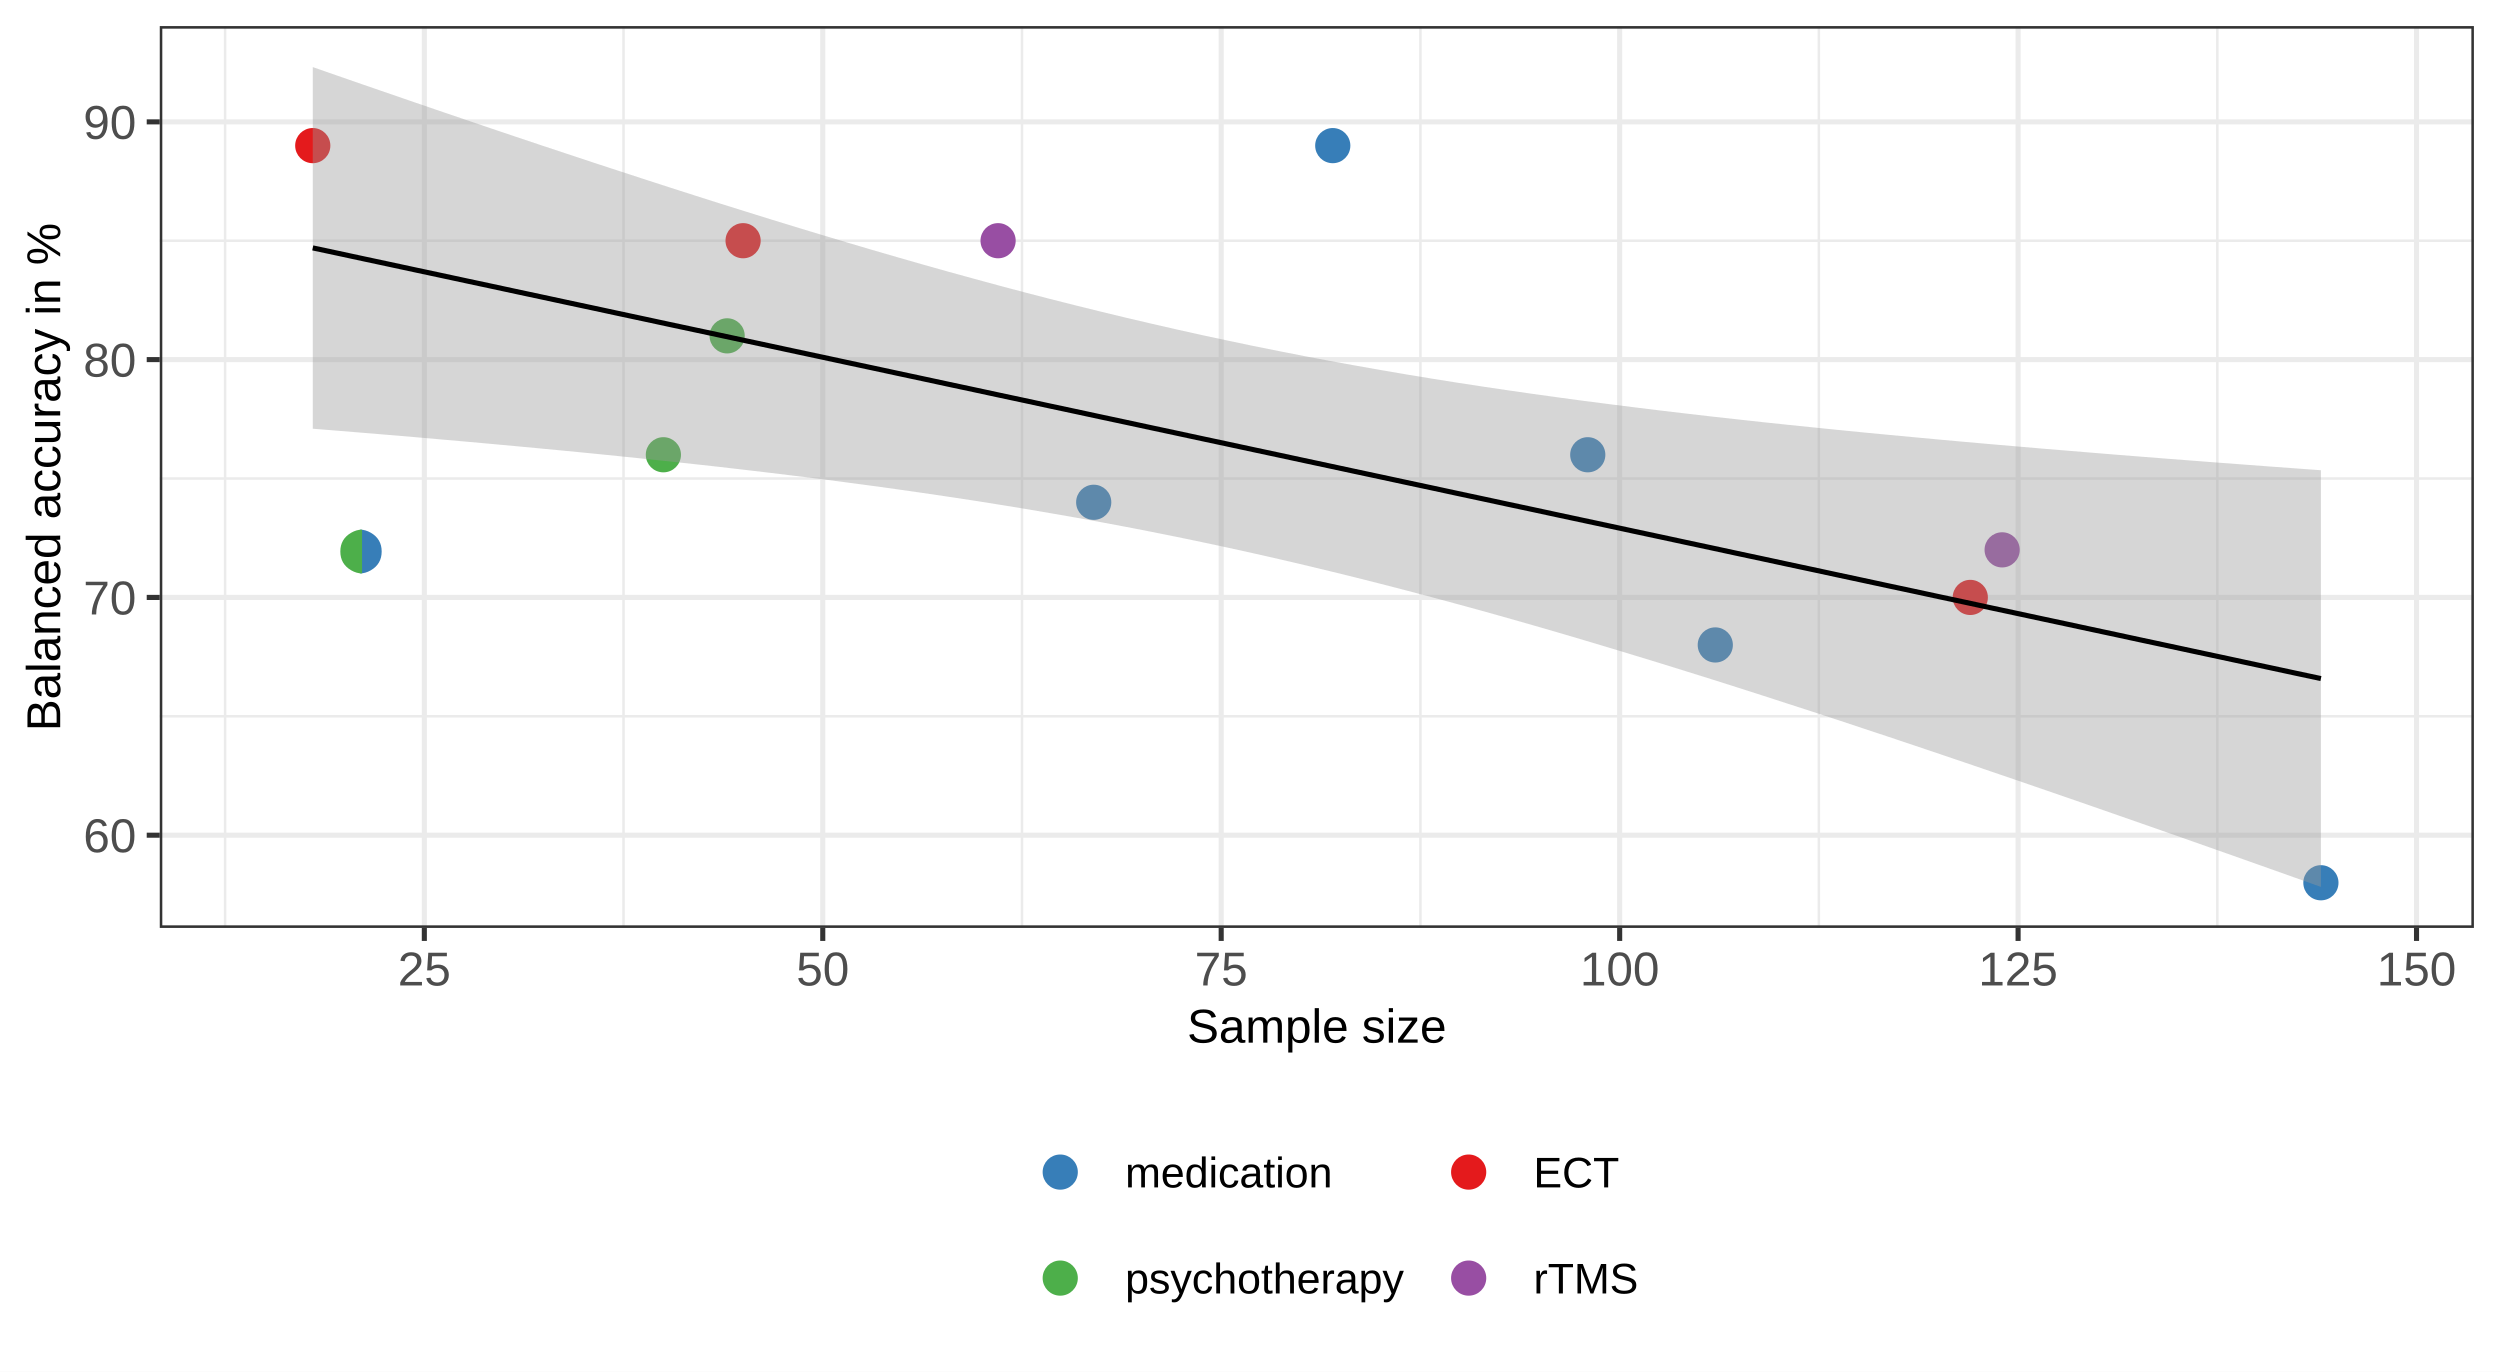
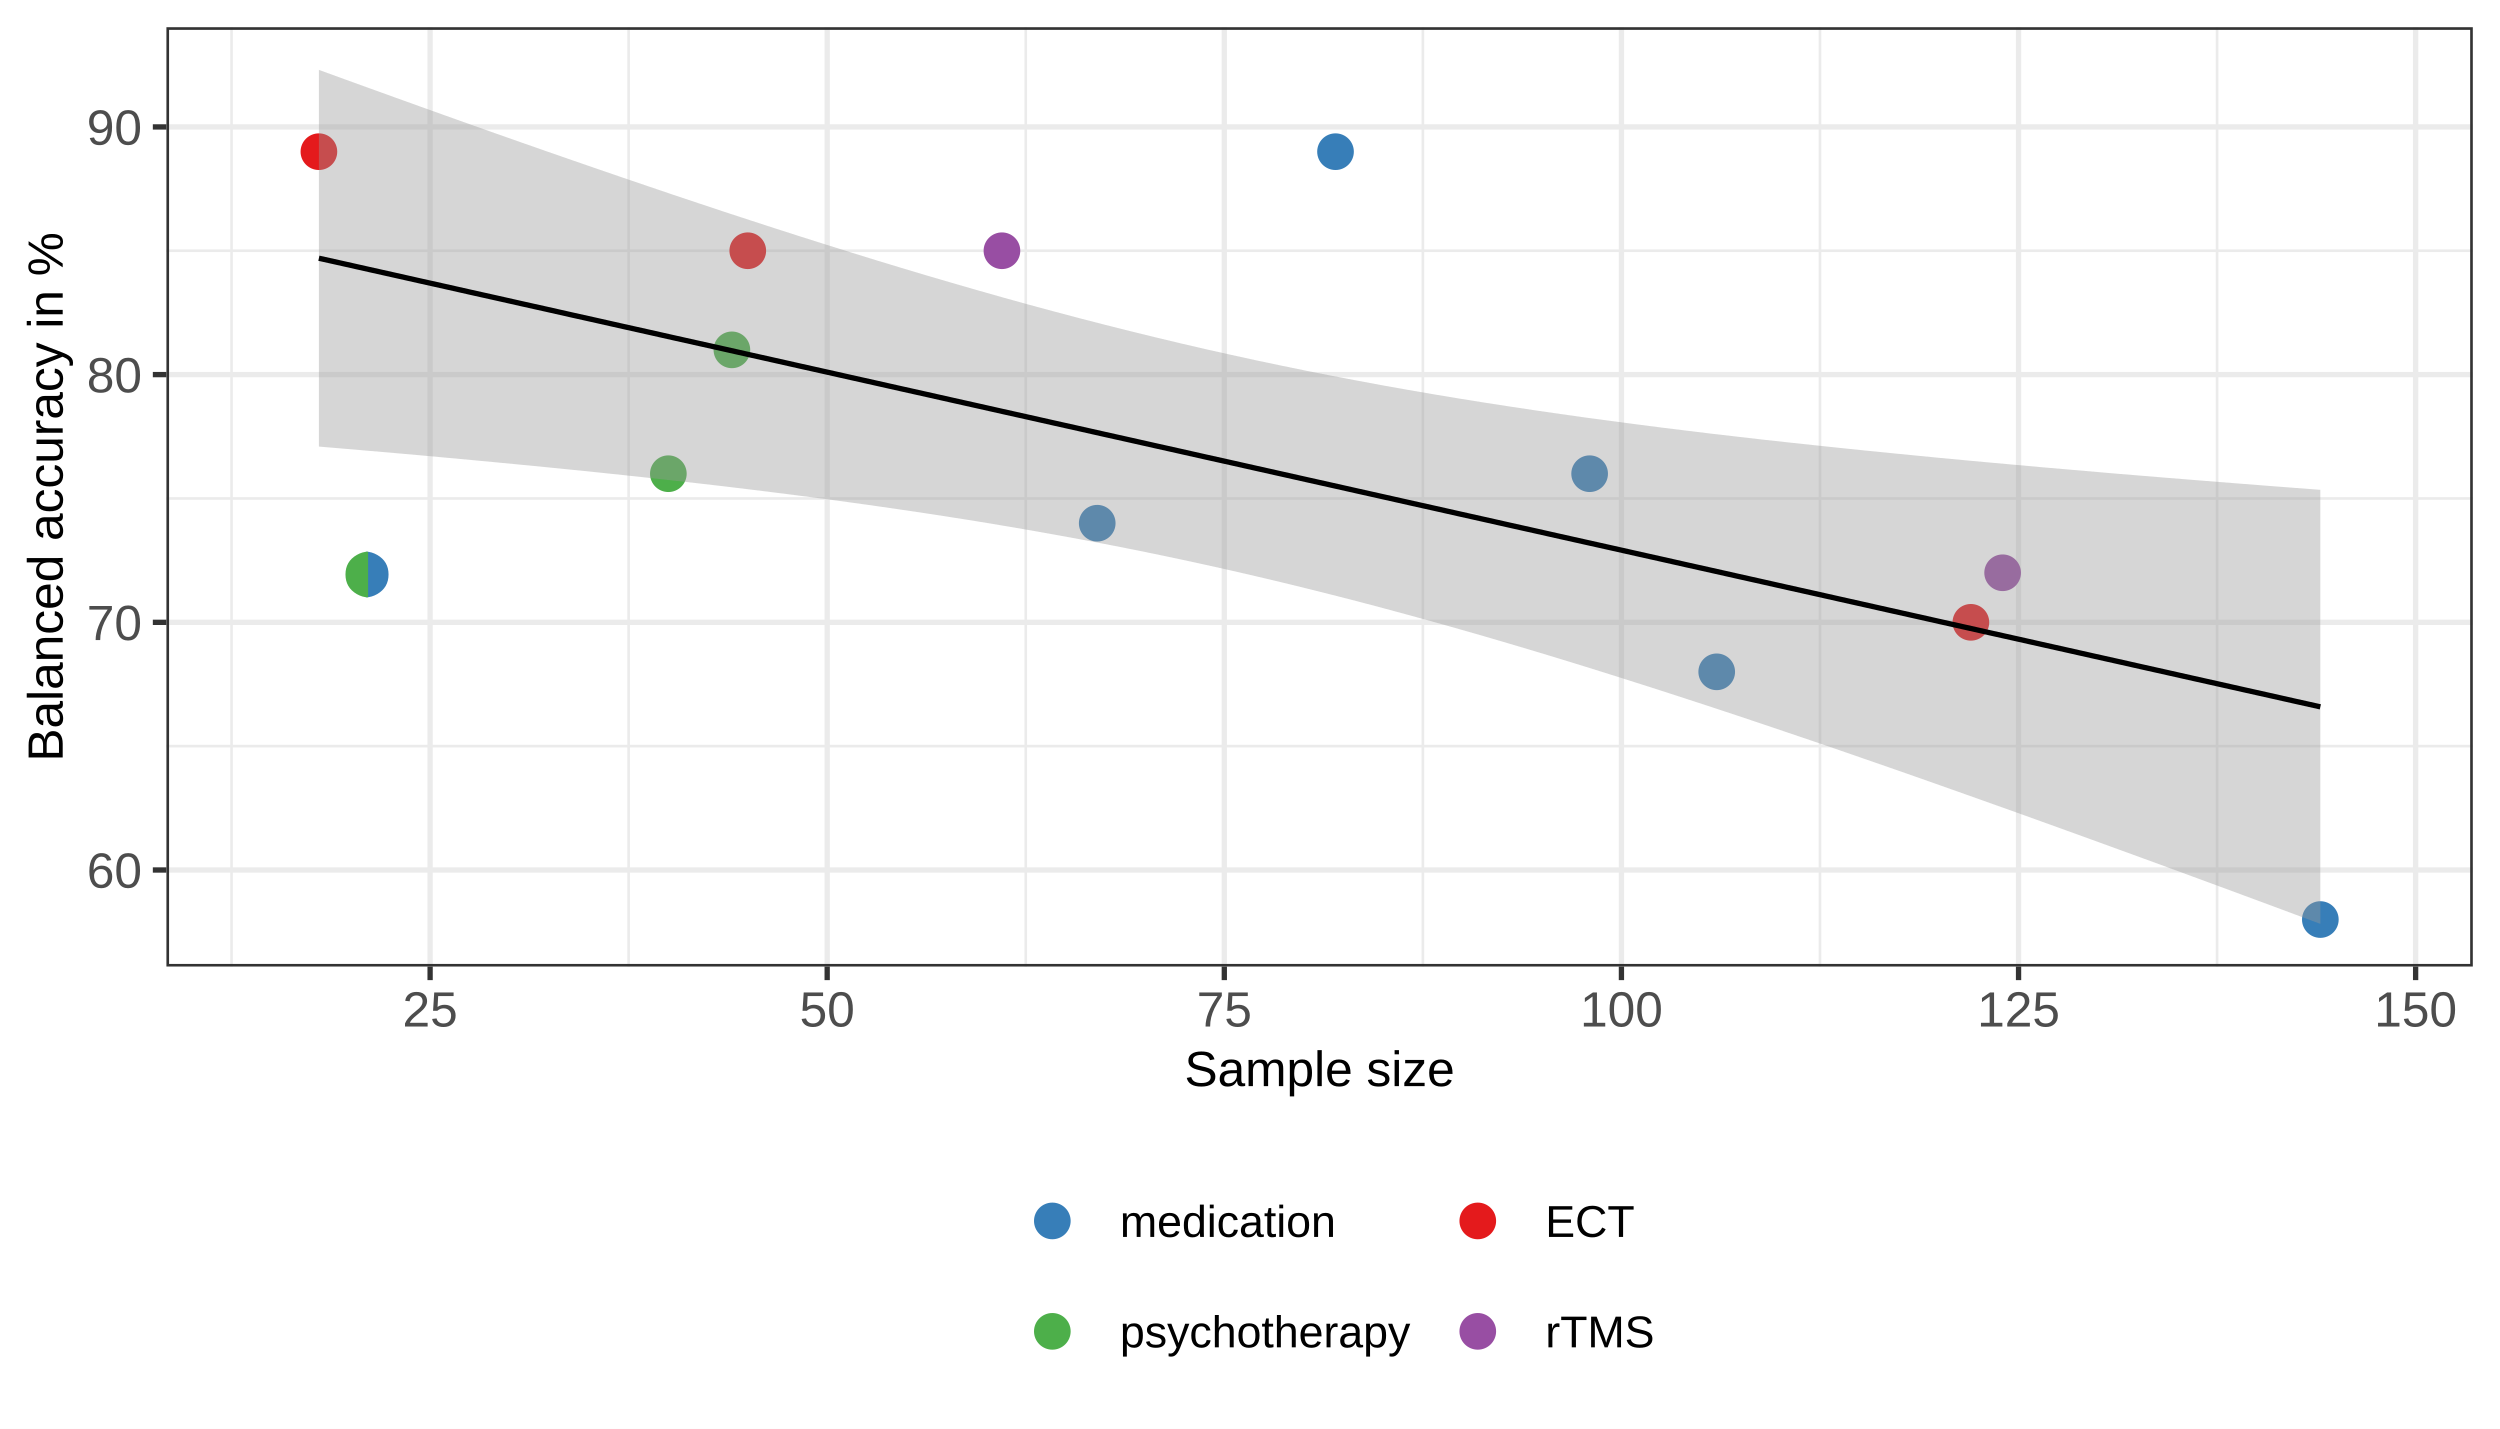
- <svg xmlns="http://www.w3.org/2000/svg" class="svglite" width="525.00pt" height="288.00pt" viewBox="0 0 525.00 288.00">
+ <svg xmlns="http://www.w3.org/2000/svg" class="svglite" width="504.00pt" height="288.00pt" viewBox="0 0 504.00 288.00">
  <defs>
    <style type="text/css">
    .svglite line, .svglite polyline, .svglite polygon, .svglite path, .svglite rect, .svglite circle {
      fill: none;
      stroke: #000000;
      stroke-linecap: round;
      stroke-linejoin: round;
      stroke-miterlimit: 10.00;
    }
    .svglite text {
      white-space: pre;
    }
  </style>
  </defs>
  <rect width="100%" height="100%" style="stroke: none; fill: #FFFFFF;" />
  <defs>
-     <clipPath id="cpMC4wMHw1MjUuMDB8MC4wMHwyODguMDA=">
-       <rect x="0.00" y="0.00" width="525.00" height="288.00" />
+     <clipPath id="cpMC4wMHw1MDQuMDB8MC4wMHwyODguMDA=">
+       <rect x="0.00" y="0.00" width="504.00" height="288.00" />
    </clipPath>
  </defs>
-   <g clip-path="url(#cpMC4wMHw1MjUuMDB8MC4wMHwyODguMDA=)">
-     <rect x="0.00" y="0.00" width="525.00" height="288.00" style="stroke-width: 1.07; stroke: #FFFFFF; fill: #FFFFFF;" />
+   <g clip-path="url(#cpMC4wMHw1MDQuMDB8MC4wMHwyODguMDA=)">
+     <rect x="0.00" y="0.00" width="504.00" height="288.00" style="stroke-width: 1.07; stroke: #FFFFFF; fill: #FFFFFF;" />
  </g>
  <defs>
-     <clipPath id="cpMzMuNTV8NTE5LjUyfDUuNDh8MTk0Ljg2">
-       <rect x="33.55" y="5.48" width="485.97" height="189.38" />
+     <clipPath id="cpMzMuNTV8NDk4LjUyfDUuNDh8MTk0Ljg2">
+       <rect x="33.55" y="5.48" width="464.97" height="189.38" />
    </clipPath>
  </defs>
-   <g clip-path="url(#cpMzMuNTV8NTE5LjUyfDUuNDh8MTk0Ljg2)">
-     <rect x="33.55" y="5.48" width="485.97" height="189.38" style="stroke-width: 1.07; stroke: none; fill: #FFFFFF;" />
-     <polyline points="33.55,150.42 519.52,150.42 " style="stroke-width: 0.53; stroke: #EBEBEB; stroke-linecap: butt;" />
-     <polyline points="33.55,100.49 519.52,100.49 " style="stroke-width: 0.53; stroke: #EBEBEB; stroke-linecap: butt;" />
-     <polyline points="33.55,50.55 519.52,50.55 " style="stroke-width: 0.53; stroke: #EBEBEB; stroke-linecap: butt;" />
-     <polyline points="47.27,194.86 47.27,5.48 " style="stroke-width: 0.53; stroke: #EBEBEB; stroke-linecap: butt;" />
-     <polyline points="130.94,194.86 130.94,5.48 " style="stroke-width: 0.53; stroke: #EBEBEB; stroke-linecap: butt;" />
-     <polyline points="214.62,194.86 214.62,5.48 " style="stroke-width: 0.53; stroke: #EBEBEB; stroke-linecap: butt;" />
-     <polyline points="298.29,194.86 298.29,5.48 " style="stroke-width: 0.53; stroke: #EBEBEB; stroke-linecap: butt;" />
-     <polyline points="381.96,194.86 381.96,5.48 " style="stroke-width: 0.53; stroke: #EBEBEB; stroke-linecap: butt;" />
-     <polyline points="465.64,194.86 465.64,5.48 " style="stroke-width: 0.53; stroke: #EBEBEB; stroke-linecap: butt;" />
-     <polyline points="33.55,175.39 519.52,175.39 " style="stroke-width: 1.07; stroke: #EBEBEB; stroke-linecap: butt;" />
-     <polyline points="33.55,125.46 519.52,125.46 " style="stroke-width: 1.07; stroke: #EBEBEB; stroke-linecap: butt;" />
-     <polyline points="33.55,75.52 519.52,75.52 " style="stroke-width: 1.07; stroke: #EBEBEB; stroke-linecap: butt;" />
-     <polyline points="33.55,25.59 519.52,25.59 " style="stroke-width: 1.07; stroke: #EBEBEB; stroke-linecap: butt;" />
-     <polyline points="89.11,194.86 89.11,5.48 " style="stroke-width: 1.07; stroke: #EBEBEB; stroke-linecap: butt;" />
-     <polyline points="172.78,194.86 172.78,5.48 " style="stroke-width: 1.07; stroke: #EBEBEB; stroke-linecap: butt;" />
-     <polyline points="256.45,194.86 256.45,5.48 " style="stroke-width: 1.07; stroke: #EBEBEB; stroke-linecap: butt;" />
-     <polyline points="340.13,194.86 340.13,5.48 " style="stroke-width: 1.07; stroke: #EBEBEB; stroke-linecap: butt;" />
-     <polyline points="423.80,194.86 423.80,5.48 " style="stroke-width: 1.07; stroke: #EBEBEB; stroke-linecap: butt;" />
-     <polyline points="507.47,194.86 507.47,5.48 " style="stroke-width: 1.07; stroke: #EBEBEB; stroke-linecap: butt;" />
-     <circle cx="420.45" cy="115.47" r="3.34" style="stroke-width: 0.71; stroke: #984EA3; fill: #984EA3;" />
-     <circle cx="487.39" cy="185.38" r="3.34" style="stroke-width: 0.71; stroke: #377EB8; fill: #377EB8;" />
-     <circle cx="209.60" cy="50.55" r="3.34" style="stroke-width: 0.71; stroke: #984EA3; fill: #984EA3;" />
-     <circle cx="279.88" cy="30.58" r="3.34" style="stroke-width: 0.71; stroke: #377EB8; fill: #377EB8;" />
-     <circle cx="65.68" cy="30.58" r="3.34" style="stroke-width: 0.71; stroke: #E41A1C; fill: #E41A1C;" />
-     <circle cx="333.43" cy="95.50" r="3.34" style="stroke-width: 0.71; stroke: #377EB8; fill: #377EB8;" />
-     <circle cx="75.72" cy="115.47" r="3.34" style="stroke-width: 0.71; stroke: #BEBEBE; fill: #BEBEBE;" />
-     <circle cx="413.76" cy="125.46" r="3.34" style="stroke-width: 0.71; stroke: #E41A1C; fill: #E41A1C;" />
-     <circle cx="360.21" cy="135.44" r="3.34" style="stroke-width: 0.71; stroke: #377EB8; fill: #377EB8;" />
-     <circle cx="156.05" cy="50.55" r="3.34" style="stroke-width: 0.71; stroke: #E41A1C; fill: #E41A1C;" />
-     <circle cx="229.68" cy="105.48" r="3.34" style="stroke-width: 0.71; stroke: #377EB8; fill: #377EB8;" />
-     <circle cx="152.70" cy="70.53" r="3.34" style="stroke-width: 0.71; stroke: #4DAF4A; fill: #4DAF4A;" />
-     <circle cx="139.31" cy="95.50" r="3.34" style="stroke-width: 0.71; stroke: #4DAF4A; fill: #4DAF4A;" />
-     <text x="74.51" y="118.92" style="font-size: 11.95px;fill: #377EB8; font-family: &quot;Lucida Sans Unicode&quot;;" textLength="6.04px" lengthAdjust="spacingAndGlyphs">◗</text>
-     <text x="77.11" y="118.92" text-anchor="end" style="font-size: 11.95px;fill: #4DAF4A; font-family: &quot;Lucida Sans Unicode&quot;;" textLength="6.04px" lengthAdjust="spacingAndGlyphs">◖</text>
-     <polygon points="65.68,14.09 71.02,15.95 76.35,17.80 81.69,19.64 87.03,21.48 92.37,23.31 97.71,25.13 103.05,26.94 108.38,28.74 113.72,30.53 119.06,32.30 124.40,34.07 129.74,35.82 135.07,37.56 140.41,39.29 145.75,41.00 151.09,42.70 156.43,44.37 161.76,46.03 167.10,47.67 172.44,49.29 177.78,50.89 183.12,52.47 188.46,54.02 193.79,55.55 199.13,57.05 204.47,58.52 209.81,59.97 215.15,61.39 220.48,62.77 225.82,64.12 231.16,65.44 236.50,66.73 241.84,67.98 247.17,69.20 252.51,70.39 257.85,71.53 263.19,72.65 268.53,73.72 273.87,74.77 279.20,75.78 284.54,76.75 289.88,77.70 295.22,78.61 300.56,79.49 305.89,80.34 311.23,81.16 316.57,81.95 321.91,82.72 327.25,83.46 332.58,84.18 337.92,84.87 343.26,85.54 348.60,86.20 353.94,86.83 359.28,87.45 364.61,88.04 369.95,88.63 375.29,89.19 380.63,89.74 385.97,90.28 391.30,90.81 396.64,91.32 401.98,91.82 407.32,92.32 412.66,92.80 417.99,93.27 423.33,93.73 428.67,94.19 434.01,94.63 439.35,95.07 444.69,95.51 450.02,95.93 455.36,96.35 460.70,96.76 466.04,97.17 471.38,97.57 476.71,97.97 482.05,98.36 487.39,98.75 487.39,186.25 482.05,184.35 476.71,182.45 471.38,180.56 466.04,178.67 460.70,176.79 455.36,174.91 450.02,173.04 444.69,171.18 439.35,169.32 434.01,167.47 428.67,165.63 423.33,163.79 417.99,161.97 412.66,160.15 407.32,158.34 401.98,156.54 396.64,154.75 391.30,152.98 385.97,151.21 380.63,149.46 375.29,147.73 369.95,146.00 364.61,144.29 359.28,142.60 353.94,140.93 348.60,139.27 343.26,137.64 337.92,136.02 332.58,134.42 327.25,132.85 321.91,131.30 316.57,129.78 311.23,128.28 305.89,126.82 300.56,125.38 295.22,123.97 289.88,122.59 284.54,121.24 279.20,119.93 273.87,118.65 268.53,117.40 263.19,116.19 257.85,115.01 252.51,113.87 247.17,112.76 241.84,111.69 236.50,110.65 231.16,109.65 225.82,108.68 220.48,107.75 215.15,106.84 209.81,105.97 204.47,105.12 199.13,104.31 193.79,103.52 188.46,102.76 183.12,102.02 177.78,101.31 172.44,100.61 167.10,99.95 161.76,99.30 156.43,98.67 151.09,98.05 145.75,97.46 140.41,96.88 135.07,96.32 129.74,95.77 124.40,95.23 119.06,94.71 113.72,94.20 108.38,93.70 103.05,93.21 97.71,92.73 92.37,92.26 87.03,91.79 81.69,91.34 76.35,90.90 71.02,90.46 65.68,90.03 " style="stroke-width: 0.00; stroke: none; stroke-linecap: butt; fill: #999999; fill-opacity: 0.40;" />
-     <polyline points="65.68,14.09 71.02,15.95 76.35,17.80 81.69,19.64 87.03,21.48 92.37,23.31 97.71,25.13 103.05,26.94 108.38,28.74 113.72,30.53 119.06,32.30 124.40,34.07 129.74,35.82 135.07,37.56 140.41,39.29 145.75,41.00 151.09,42.70 156.43,44.37 161.76,46.03 167.10,47.67 172.44,49.29 177.78,50.89 183.12,52.47 188.46,54.02 193.79,55.55 199.13,57.05 204.47,58.52 209.81,59.97 215.15,61.39 220.48,62.77 225.82,64.12 231.16,65.44 236.50,66.73 241.84,67.98 247.17,69.20 252.51,70.39 257.85,71.53 263.19,72.65 268.53,73.72 273.87,74.77 279.20,75.78 284.54,76.75 289.88,77.70 295.22,78.61 300.56,79.49 305.89,80.34 311.23,81.16 316.57,81.95 321.91,82.72 327.25,83.46 332.58,84.18 337.92,84.87 343.26,85.54 348.60,86.20 353.94,86.83 359.28,87.45 364.61,88.04 369.95,88.63 375.29,89.19 380.63,89.74 385.97,90.28 391.30,90.81 396.64,91.32 401.98,91.82 407.32,92.32 412.66,92.80 417.99,93.27 423.33,93.73 428.67,94.19 434.01,94.63 439.35,95.07 444.69,95.51 450.02,95.93 455.36,96.35 460.70,96.76 466.04,97.17 471.38,97.57 476.71,97.97 482.05,98.36 487.39,98.75 " style="stroke-width: 1.07; stroke: none; stroke-linecap: butt;" />
-     <polyline points="487.39,186.25 482.05,184.35 476.71,182.45 471.38,180.56 466.04,178.67 460.70,176.79 455.36,174.91 450.02,173.04 444.69,171.18 439.35,169.32 434.01,167.47 428.67,165.63 423.33,163.79 417.99,161.97 412.66,160.15 407.32,158.34 401.98,156.54 396.64,154.75 391.30,152.98 385.97,151.21 380.63,149.46 375.29,147.73 369.95,146.00 364.61,144.29 359.28,142.60 353.94,140.93 348.60,139.27 343.26,137.64 337.92,136.02 332.58,134.42 327.25,132.85 321.91,131.30 316.57,129.78 311.23,128.28 305.89,126.82 300.56,125.38 295.22,123.97 289.88,122.59 284.54,121.24 279.20,119.93 273.87,118.65 268.53,117.40 263.19,116.19 257.85,115.01 252.51,113.87 247.17,112.76 241.84,111.69 236.50,110.65 231.16,109.65 225.82,108.68 220.48,107.75 215.15,106.84 209.81,105.97 204.47,105.12 199.13,104.31 193.79,103.52 188.46,102.76 183.12,102.02 177.78,101.31 172.44,100.61 167.10,99.95 161.76,99.30 156.43,98.67 151.09,98.05 145.75,97.46 140.41,96.88 135.07,96.32 129.74,95.77 124.40,95.23 119.06,94.71 113.72,94.20 108.38,93.70 103.05,93.21 97.71,92.73 92.37,92.26 87.03,91.79 81.69,91.34 76.35,90.90 71.02,90.46 65.68,90.03 " style="stroke-width: 1.07; stroke: none; stroke-linecap: butt;" />
-     <polyline points="65.68,52.06 71.02,53.20 76.35,54.35 81.69,55.49 87.03,56.64 92.37,57.78 97.71,58.93 103.05,60.07 108.38,61.22 113.72,62.36 119.06,63.51 124.40,64.65 129.74,65.80 135.07,66.94 140.41,68.09 145.75,69.23 151.09,70.37 156.43,71.52 161.76,72.66 167.10,73.81 172.44,74.95 177.78,76.10 183.12,77.24 188.46,78.39 193.79,79.53 199.13,80.68 204.47,81.82 209.81,82.97 215.15,84.11 220.48,85.26 225.82,86.40 231.16,87.55 236.50,88.69 241.84,89.84 247.17,90.98 252.51,92.13 257.85,93.27 263.19,94.42 268.53,95.56 273.87,96.71 279.20,97.85 284.54,99.00 289.88,100.14 295.22,101.29 300.56,102.43 305.89,103.58 311.23,104.72 316.57,105.87 321.91,107.01 327.25,108.16 332.58,109.30 337.92,110.44 343.26,111.59 348.60,112.73 353.94,113.88 359.28,115.02 364.61,116.17 369.95,117.31 375.29,118.46 380.63,119.60 385.97,120.75 391.30,121.89 396.64,123.04 401.98,124.18 407.32,125.33 412.66,126.47 417.99,127.62 423.33,128.76 428.67,129.91 434.01,131.05 439.35,132.20 444.69,133.34 450.02,134.49 455.36,135.63 460.70,136.78 466.04,137.92 471.38,139.07 476.71,140.21 482.05,141.36 487.39,142.50 " style="stroke-width: 1.07; stroke-linecap: butt;" />
-     <rect x="33.55" y="5.48" width="485.97" height="189.38" style="stroke-width: 1.07; stroke: #333333;" />
+   <g clip-path="url(#cpMzMuNTV8NDk4LjUyfDUuNDh8MTk0Ljg2)">
+     <rect x="33.55" y="5.48" width="464.97" height="189.38" style="stroke-width: 1.07; stroke: none; fill: #FFFFFF;" />
+     <polyline points="33.55,150.42 498.52,150.42 " style="stroke-width: 0.53; stroke: #EBEBEB; stroke-linecap: butt;" />
+     <polyline points="33.55,100.49 498.52,100.49 " style="stroke-width: 0.53; stroke: #EBEBEB; stroke-linecap: butt;" />
+     <polyline points="33.55,50.55 498.52,50.55 " style="stroke-width: 0.53; stroke: #EBEBEB; stroke-linecap: butt;" />
+     <polyline points="46.68,194.86 46.68,5.48 " style="stroke-width: 0.53; stroke: #EBEBEB; stroke-linecap: butt;" />
+     <polyline points="126.73,194.86 126.73,5.48 " style="stroke-width: 0.53; stroke: #EBEBEB; stroke-linecap: butt;" />
+     <polyline points="206.79,194.86 206.79,5.48 " style="stroke-width: 0.53; stroke: #EBEBEB; stroke-linecap: butt;" />
+     <polyline points="286.85,194.86 286.85,5.48 " style="stroke-width: 0.53; stroke: #EBEBEB; stroke-linecap: butt;" />
+     <polyline points="366.91,194.86 366.91,5.48 " style="stroke-width: 0.53; stroke: #EBEBEB; stroke-linecap: butt;" />
+     <polyline points="446.96,194.86 446.96,5.48 " style="stroke-width: 0.53; stroke: #EBEBEB; stroke-linecap: butt;" />
+     <polyline points="33.55,175.39 498.52,175.39 " style="stroke-width: 1.07; stroke: #EBEBEB; stroke-linecap: butt;" />
+     <polyline points="33.55,125.46 498.52,125.46 " style="stroke-width: 1.07; stroke: #EBEBEB; stroke-linecap: butt;" />
+     <polyline points="33.55,75.52 498.52,75.52 " style="stroke-width: 1.07; stroke: #EBEBEB; stroke-linecap: butt;" />
+     <polyline points="33.55,25.59 498.52,25.59 " style="stroke-width: 1.07; stroke: #EBEBEB; stroke-linecap: butt;" />
+     <polyline points="86.71,194.86 86.71,5.48 " style="stroke-width: 1.07; stroke: #EBEBEB; stroke-linecap: butt;" />
+     <polyline points="166.76,194.86 166.76,5.48 " style="stroke-width: 1.07; stroke: #EBEBEB; stroke-linecap: butt;" />
+     <polyline points="246.82,194.86 246.82,5.48 " style="stroke-width: 1.07; stroke: #EBEBEB; stroke-linecap: butt;" />
+     <polyline points="326.88,194.86 326.88,5.48 " style="stroke-width: 1.07; stroke: #EBEBEB; stroke-linecap: butt;" />
+     <polyline points="406.94,194.86 406.94,5.48 " style="stroke-width: 1.07; stroke: #EBEBEB; stroke-linecap: butt;" />
+     <polyline points="486.99,194.86 486.99,5.48 " style="stroke-width: 1.07; stroke: #EBEBEB; stroke-linecap: butt;" />
+     <circle cx="403.73" cy="115.47" r="3.34" style="stroke-width: 0.71; stroke: #984EA3; fill: #984EA3;" />
+     <circle cx="467.78" cy="185.38" r="3.34" style="stroke-width: 0.71; stroke: #377EB8; fill: #377EB8;" />
+     <circle cx="201.99" cy="50.55" r="3.34" style="stroke-width: 0.71; stroke: #984EA3; fill: #984EA3;" />
+     <circle cx="269.24" cy="30.58" r="3.34" style="stroke-width: 0.71; stroke: #377EB8; fill: #377EB8;" />
+     <circle cx="64.29" cy="30.58" r="3.34" style="stroke-width: 0.71; stroke: #E41A1C; fill: #E41A1C;" />
+     <circle cx="320.47" cy="95.50" r="3.34" style="stroke-width: 0.71; stroke: #377EB8; fill: #377EB8;" />
+     <circle cx="73.90" cy="115.47" r="3.34" style="stroke-width: 0.71; stroke: #BEBEBE; fill: #BEBEBE;" />
+     <circle cx="397.33" cy="125.46" r="3.34" style="stroke-width: 0.71; stroke: #E41A1C; fill: #E41A1C;" />
+     <circle cx="346.09" cy="135.44" r="3.34" style="stroke-width: 0.71; stroke: #377EB8; fill: #377EB8;" />
+     <circle cx="150.75" cy="50.55" r="3.34" style="stroke-width: 0.71; stroke: #E41A1C; fill: #E41A1C;" />
+     <circle cx="221.20" cy="105.48" r="3.34" style="stroke-width: 0.71; stroke: #377EB8; fill: #377EB8;" />
+     <circle cx="147.55" cy="70.53" r="3.34" style="stroke-width: 0.71; stroke: #4DAF4A; fill: #4DAF4A;" />
+     <circle cx="134.74" cy="95.50" r="3.34" style="stroke-width: 0.71; stroke: #4DAF4A; fill: #4DAF4A;" />
+     <text x="72.69" y="118.92" style="font-size: 11.95px;fill: #377EB8; font-family: &quot;Lucida Sans Unicode&quot;;" textLength="6.04px" lengthAdjust="spacingAndGlyphs">◗</text>
+     <text x="75.29" y="118.92" text-anchor="end" style="font-size: 11.95px;fill: #4DAF4A; font-family: &quot;Lucida Sans Unicode&quot;;" textLength="6.04px" lengthAdjust="spacingAndGlyphs">◖</text>
+     <polygon points="64.29,14.09 69.40,15.95 74.51,17.80 79.61,19.64 84.72,21.48 89.83,23.31 94.93,25.13 100.04,26.94 105.15,28.74 110.26,30.53 115.36,32.30 120.47,34.07 125.58,35.82 130.69,37.56 135.79,39.29 140.90,41.00 146.01,42.70 151.12,44.37 156.22,46.03 161.33,47.67 166.44,49.29 171.55,50.89 176.65,52.47 181.76,54.02 186.87,55.55 191.98,57.05 197.08,58.52 202.19,59.97 207.30,61.39 212.41,62.77 217.51,64.12 222.62,65.44 227.73,66.73 232.84,67.98 237.94,69.20 243.05,70.39 248.16,71.53 253.27,72.65 258.37,73.72 263.48,74.77 268.59,75.78 273.70,76.75 278.80,77.70 283.91,78.61 289.02,79.49 294.13,80.34 299.23,81.16 304.34,81.95 309.45,82.72 314.56,83.46 319.66,84.18 324.77,84.87 329.88,85.54 334.98,86.20 340.09,86.83 345.20,87.45 350.31,88.04 355.41,88.63 360.52,89.19 365.63,89.74 370.74,90.28 375.84,90.81 380.95,91.32 386.06,91.82 391.17,92.32 396.27,92.80 401.38,93.27 406.49,93.73 411.60,94.19 416.70,94.63 421.81,95.07 426.92,95.51 432.03,95.93 437.13,96.35 442.24,96.76 447.35,97.17 452.46,97.57 457.56,97.97 462.67,98.36 467.78,98.75 467.78,186.25 462.67,184.35 457.56,182.45 452.46,180.56 447.35,178.67 442.24,176.79 437.13,174.91 432.03,173.04 426.92,171.18 421.81,169.32 416.70,167.47 411.60,165.63 406.49,163.79 401.38,161.97 396.27,160.15 391.17,158.34 386.06,156.54 380.95,154.75 375.84,152.98 370.74,151.21 365.63,149.46 360.52,147.73 355.41,146.00 350.31,144.29 345.20,142.60 340.09,140.93 334.98,139.27 329.88,137.64 324.77,136.02 319.66,134.42 314.56,132.85 309.45,131.30 304.34,129.78 299.23,128.28 294.13,126.82 289.02,125.38 283.91,123.97 278.80,122.59 273.70,121.24 268.59,119.93 263.48,118.65 258.37,117.40 253.27,116.19 248.16,115.01 243.05,113.87 237.94,112.76 232.84,111.69 227.73,110.65 222.62,109.65 217.51,108.68 212.41,107.75 207.30,106.84 202.19,105.97 197.08,105.12 191.98,104.31 186.87,103.52 181.76,102.76 176.65,102.02 171.55,101.31 166.44,100.61 161.33,99.95 156.22,99.30 151.12,98.67 146.01,98.05 140.90,97.46 135.79,96.88 130.69,96.32 125.58,95.77 120.47,95.23 115.36,94.71 110.26,94.20 105.15,93.70 100.04,93.21 94.93,92.73 89.83,92.26 84.72,91.79 79.61,91.34 74.51,90.90 69.40,90.46 64.29,90.03 " style="stroke-width: 0.00; stroke: none; stroke-linecap: butt; fill: #999999; fill-opacity: 0.40;" />
+     <polyline points="64.29,14.09 69.40,15.95 74.51,17.80 79.61,19.64 84.72,21.48 89.83,23.31 94.93,25.13 100.04,26.94 105.15,28.74 110.26,30.53 115.36,32.30 120.47,34.07 125.58,35.82 130.69,37.56 135.79,39.29 140.90,41.00 146.01,42.70 151.12,44.37 156.22,46.03 161.33,47.67 166.44,49.29 171.55,50.89 176.65,52.47 181.76,54.02 186.87,55.55 191.98,57.05 197.08,58.52 202.19,59.97 207.30,61.39 212.41,62.77 217.51,64.12 222.62,65.44 227.73,66.73 232.84,67.98 237.94,69.20 243.05,70.39 248.16,71.53 253.27,72.65 258.37,73.72 263.48,74.77 268.59,75.78 273.70,76.75 278.80,77.70 283.91,78.61 289.02,79.49 294.13,80.34 299.23,81.16 304.34,81.95 309.45,82.72 314.56,83.46 319.66,84.18 324.77,84.87 329.88,85.54 334.98,86.20 340.09,86.83 345.20,87.45 350.31,88.04 355.41,88.63 360.52,89.19 365.63,89.74 370.74,90.28 375.84,90.81 380.95,91.32 386.06,91.82 391.17,92.32 396.27,92.80 401.38,93.27 406.49,93.73 411.60,94.19 416.70,94.63 421.81,95.07 426.92,95.51 432.03,95.93 437.13,96.35 442.24,96.76 447.35,97.17 452.46,97.57 457.56,97.97 462.67,98.36 467.78,98.75 " style="stroke-width: 1.07; stroke: none; stroke-linecap: butt;" />
+     <polyline points="467.78,186.25 462.67,184.35 457.56,182.45 452.46,180.56 447.35,178.67 442.24,176.79 437.13,174.91 432.03,173.04 426.92,171.18 421.81,169.32 416.70,167.47 411.60,165.63 406.49,163.79 401.38,161.97 396.27,160.15 391.17,158.34 386.06,156.54 380.95,154.75 375.84,152.98 370.74,151.21 365.63,149.46 360.52,147.73 355.41,146.00 350.31,144.29 345.20,142.60 340.09,140.93 334.98,139.27 329.88,137.64 324.77,136.02 319.66,134.42 314.56,132.85 309.45,131.30 304.34,129.78 299.23,128.28 294.13,126.82 289.02,125.38 283.91,123.97 278.80,122.59 273.70,121.24 268.59,119.93 263.48,118.65 258.37,117.40 253.27,116.19 248.16,115.01 243.05,113.87 237.94,112.76 232.84,111.69 227.73,110.65 222.62,109.65 217.51,108.68 212.41,107.75 207.30,106.84 202.19,105.97 197.08,105.12 191.98,104.31 186.87,103.52 181.76,102.76 176.65,102.02 171.55,101.31 166.44,100.61 161.33,99.95 156.22,99.30 151.12,98.67 146.01,98.05 140.90,97.46 135.79,96.88 130.69,96.32 125.58,95.77 120.47,95.23 115.36,94.71 110.26,94.20 105.15,93.70 100.04,93.21 94.93,92.73 89.83,92.26 84.72,91.79 79.61,91.34 74.51,90.90 69.40,90.46 64.29,90.03 " style="stroke-width: 1.07; stroke: none; stroke-linecap: butt;" />
+     <polyline points="64.29,52.06 69.40,53.20 74.51,54.35 79.61,55.49 84.72,56.64 89.83,57.78 94.93,58.93 100.04,60.07 105.15,61.22 110.26,62.36 115.36,63.51 120.47,64.65 125.58,65.80 130.69,66.94 135.79,68.09 140.90,69.23 146.01,70.37 151.12,71.52 156.22,72.66 161.33,73.81 166.44,74.95 171.55,76.10 176.65,77.24 181.76,78.39 186.87,79.53 191.98,80.68 197.08,81.82 202.19,82.97 207.30,84.11 212.41,85.26 217.51,86.40 222.62,87.55 227.73,88.69 232.84,89.84 237.94,90.98 243.05,92.13 248.16,93.27 253.27,94.42 258.37,95.56 263.48,96.71 268.59,97.85 273.70,99.00 278.80,100.14 283.91,101.29 289.02,102.43 294.13,103.58 299.23,104.72 304.34,105.87 309.45,107.01 314.56,108.16 319.66,109.30 324.77,110.44 329.88,111.59 334.98,112.73 340.09,113.88 345.20,115.02 350.31,116.17 355.41,117.31 360.52,118.46 365.63,119.60 370.74,120.75 375.84,121.89 380.95,123.04 386.06,124.18 391.17,125.33 396.27,126.47 401.38,127.62 406.49,128.76 411.60,129.91 416.70,131.05 421.81,132.20 426.92,133.34 432.03,134.49 437.13,135.63 442.24,136.78 447.35,137.92 452.46,139.07 457.56,140.21 462.67,141.36 467.78,142.50 " style="stroke-width: 1.07; stroke-linecap: butt;" />
+     <rect x="33.55" y="5.48" width="464.97" height="189.38" style="stroke-width: 1.07; stroke: #333333;" />
  </g>
-   <g clip-path="url(#cpMC4wMHw1MjUuMDB8MC4wMHwyODguMDA=)">
+   <g clip-path="url(#cpMC4wMHw1MDQuMDB8MC4wMHwyODguMDA=)">
    <text x="28.62" y="178.97" text-anchor="end" style="font-size: 10.00px;fill: #4D4D4D; font-family: &quot;Arial&quot;;" textLength="11.13px" lengthAdjust="spacingAndGlyphs">60</text>
    <text x="28.62" y="129.04" text-anchor="end" style="font-size: 10.00px;fill: #4D4D4D; font-family: &quot;Arial&quot;;" textLength="11.13px" lengthAdjust="spacingAndGlyphs">70</text>
    <text x="28.62" y="79.10" text-anchor="end" style="font-size: 10.00px;fill: #4D4D4D; font-family: &quot;Arial&quot;;" textLength="11.13px" lengthAdjust="spacingAndGlyphs">80</text>
    <text x="28.62" y="29.17" text-anchor="end" style="font-size: 10.00px;fill: #4D4D4D; font-family: &quot;Arial&quot;;" textLength="11.13px" lengthAdjust="spacingAndGlyphs">90</text>
    <polyline points="30.81,175.39 33.55,175.39 " style="stroke-width: 1.07; stroke: #333333; stroke-linecap: butt;" />
    <polyline points="30.81,125.46 33.55,125.46 " style="stroke-width: 1.07; stroke: #333333; stroke-linecap: butt;" />
    <polyline points="30.81,75.52 33.55,75.52 " style="stroke-width: 1.07; stroke: #333333; stroke-linecap: butt;" />
    <polyline points="30.81,25.59 33.55,25.59 " style="stroke-width: 1.07; stroke: #333333; stroke-linecap: butt;" />
-     <polyline points="89.11,197.60 89.11,194.86 " style="stroke-width: 1.07; stroke: #333333; stroke-linecap: butt;" />
-     <polyline points="172.78,197.60 172.78,194.86 " style="stroke-width: 1.07; stroke: #333333; stroke-linecap: butt;" />
-     <polyline points="256.45,197.60 256.45,194.86 " style="stroke-width: 1.07; stroke: #333333; stroke-linecap: butt;" />
-     <polyline points="340.13,197.60 340.13,194.86 " style="stroke-width: 1.07; stroke: #333333; stroke-linecap: butt;" />
-     <polyline points="423.80,197.60 423.80,194.86 " style="stroke-width: 1.07; stroke: #333333; stroke-linecap: butt;" />
-     <polyline points="507.47,197.60 507.47,194.86 " style="stroke-width: 1.07; stroke: #333333; stroke-linecap: butt;" />
-     <text x="89.11" y="206.95" text-anchor="middle" style="font-size: 10.00px;fill: #4D4D4D; font-family: &quot;Arial&quot;;" textLength="11.13px" lengthAdjust="spacingAndGlyphs">25</text>
-     <text x="172.78" y="206.95" text-anchor="middle" style="font-size: 10.00px;fill: #4D4D4D; font-family: &quot;Arial&quot;;" textLength="11.13px" lengthAdjust="spacingAndGlyphs">50</text>
-     <text x="256.45" y="206.95" text-anchor="middle" style="font-size: 10.00px;fill: #4D4D4D; font-family: &quot;Arial&quot;;" textLength="11.13px" lengthAdjust="spacingAndGlyphs">75</text>
-     <text x="340.13" y="206.95" text-anchor="middle" style="font-size: 10.00px;fill: #4D4D4D; font-family: &quot;Arial&quot;;" textLength="16.70px" lengthAdjust="spacingAndGlyphs">100</text>
-     <text x="423.80" y="206.95" text-anchor="middle" style="font-size: 10.00px;fill: #4D4D4D; font-family: &quot;Arial&quot;;" textLength="16.70px" lengthAdjust="spacingAndGlyphs">125</text>
-     <text x="507.47" y="206.95" text-anchor="middle" style="font-size: 10.00px;fill: #4D4D4D; font-family: &quot;Arial&quot;;" textLength="16.70px" lengthAdjust="spacingAndGlyphs">150</text>
-     <text x="276.53" y="218.96" text-anchor="middle" style="font-size: 10.00px; font-family: &quot;Arial&quot;;" textLength="54.50px" lengthAdjust="spacingAndGlyphs">Sample size</text>
+     <polyline points="86.71,197.60 86.71,194.86 " style="stroke-width: 1.07; stroke: #333333; stroke-linecap: butt;" />
+     <polyline points="166.76,197.60 166.76,194.86 " style="stroke-width: 1.07; stroke: #333333; stroke-linecap: butt;" />
+     <polyline points="246.82,197.60 246.82,194.86 " style="stroke-width: 1.07; stroke: #333333; stroke-linecap: butt;" />
+     <polyline points="326.88,197.60 326.88,194.86 " style="stroke-width: 1.07; stroke: #333333; stroke-linecap: butt;" />
+     <polyline points="406.94,197.60 406.94,194.86 " style="stroke-width: 1.07; stroke: #333333; stroke-linecap: butt;" />
+     <polyline points="486.99,197.60 486.99,194.86 " style="stroke-width: 1.07; stroke: #333333; stroke-linecap: butt;" />
+     <text x="86.71" y="206.95" text-anchor="middle" style="font-size: 10.00px;fill: #4D4D4D; font-family: &quot;Arial&quot;;" textLength="11.13px" lengthAdjust="spacingAndGlyphs">25</text>
+     <text x="166.76" y="206.95" text-anchor="middle" style="font-size: 10.00px;fill: #4D4D4D; font-family: &quot;Arial&quot;;" textLength="11.13px" lengthAdjust="spacingAndGlyphs">50</text>
+     <text x="246.82" y="206.95" text-anchor="middle" style="font-size: 10.00px;fill: #4D4D4D; font-family: &quot;Arial&quot;;" textLength="11.13px" lengthAdjust="spacingAndGlyphs">75</text>
+     <text x="326.88" y="206.95" text-anchor="middle" style="font-size: 10.00px;fill: #4D4D4D; font-family: &quot;Arial&quot;;" textLength="16.70px" lengthAdjust="spacingAndGlyphs">100</text>
+     <text x="406.94" y="206.95" text-anchor="middle" style="font-size: 10.00px;fill: #4D4D4D; font-family: &quot;Arial&quot;;" textLength="16.70px" lengthAdjust="spacingAndGlyphs">125</text>
+     <text x="486.99" y="206.95" text-anchor="middle" style="font-size: 10.00px;fill: #4D4D4D; font-family: &quot;Arial&quot;;" textLength="16.70px" lengthAdjust="spacingAndGlyphs">150</text>
+     <text x="266.03" y="218.96" text-anchor="middle" style="font-size: 10.00px; font-family: &quot;Arial&quot;;" textLength="54.50px" lengthAdjust="spacingAndGlyphs">Sample size</text>
    <text transform="translate(12.64,100.17) rotate(-90)" text-anchor="middle" style="font-size: 10.00px; font-family: &quot;Arial&quot;;" textLength="106.79px" lengthAdjust="spacingAndGlyphs">Balanced accuracy in %</text>
-     <rect x="203.55" y="232.02" width="145.96" height="50.50" style="stroke-width: 1.07; stroke: none; fill: #FFFFFF;" />
-     <rect x="214.01" y="237.50" width="17.28" height="17.28" style="stroke-width: 1.07; stroke: none; fill: #FFFFFF;" />
-     <circle cx="222.65" cy="246.14" r="3.34" style="stroke-width: 0.71; stroke: #377EB8; fill: #377EB8;" />
-     <rect x="299.78" y="237.50" width="17.28" height="17.28" style="stroke-width: 1.07; stroke: none; fill: #FFFFFF;" />
-     <circle cx="308.42" cy="246.14" r="3.34" style="stroke-width: 0.71; stroke: #E41A1C; fill: #E41A1C;" />
-     <rect x="214.01" y="259.76" width="17.28" height="17.28" style="stroke-width: 1.07; stroke: none; fill: #FFFFFF;" />
-     <circle cx="222.65" cy="268.40" r="3.34" style="stroke-width: 0.71; stroke: #4DAF4A; fill: #4DAF4A;" />
-     <rect x="299.78" y="259.76" width="17.28" height="17.28" style="stroke-width: 1.07; stroke: none; fill: #FFFFFF;" />
-     <circle cx="308.42" cy="268.40" r="3.34" style="stroke-width: 0.71; stroke: #984EA3; fill: #984EA3;" />
-     <text x="236.28" y="249.36" style="font-size: 9.00px; font-family: &quot;Arial&quot;;" textLength="43.52px" lengthAdjust="spacingAndGlyphs">medication</text>
-     <text x="322.04" y="249.36" style="font-size: 9.00px; font-family: &quot;Arial&quot;;" textLength="18.01px" lengthAdjust="spacingAndGlyphs">ECT</text>
-     <text x="236.28" y="271.62" style="font-size: 9.00px; font-family: &quot;Arial&quot;;" textLength="58.52px" lengthAdjust="spacingAndGlyphs">psychotherapy</text>
-     <text x="322.04" y="271.62" style="font-size: 9.00px; font-family: &quot;Arial&quot;;" textLength="22.00px" lengthAdjust="spacingAndGlyphs">rTMS</text>
+     <rect x="193.05" y="232.02" width="145.96" height="50.50" style="stroke-width: 1.07; stroke: none; fill: #FFFFFF;" />
+     <rect x="203.51" y="237.50" width="17.28" height="17.28" style="stroke-width: 1.07; stroke: none; fill: #FFFFFF;" />
+     <circle cx="212.15" cy="246.14" r="3.34" style="stroke-width: 0.71; stroke: #377EB8; fill: #377EB8;" />
+     <rect x="289.28" y="237.50" width="17.28" height="17.28" style="stroke-width: 1.07; stroke: none; fill: #FFFFFF;" />
+     <circle cx="297.92" cy="246.14" r="3.34" style="stroke-width: 0.71; stroke: #E41A1C; fill: #E41A1C;" />
+     <rect x="203.51" y="259.76" width="17.28" height="17.28" style="stroke-width: 1.07; stroke: none; fill: #FFFFFF;" />
+     <circle cx="212.15" cy="268.40" r="3.34" style="stroke-width: 0.71; stroke: #4DAF4A; fill: #4DAF4A;" />
+     <rect x="289.28" y="259.76" width="17.28" height="17.28" style="stroke-width: 1.07; stroke: none; fill: #FFFFFF;" />
+     <circle cx="297.92" cy="268.40" r="3.34" style="stroke-width: 0.71; stroke: #984EA3; fill: #984EA3;" />
+     <text x="225.78" y="249.36" style="font-size: 9.00px; font-family: &quot;Arial&quot;;" textLength="43.52px" lengthAdjust="spacingAndGlyphs">medication</text>
+     <text x="311.54" y="249.36" style="font-size: 9.00px; font-family: &quot;Arial&quot;;" textLength="18.01px" lengthAdjust="spacingAndGlyphs">ECT</text>
+     <text x="225.78" y="271.62" style="font-size: 9.00px; font-family: &quot;Arial&quot;;" textLength="58.52px" lengthAdjust="spacingAndGlyphs">psychotherapy</text>
+     <text x="311.54" y="271.62" style="font-size: 9.00px; font-family: &quot;Arial&quot;;" textLength="22.00px" lengthAdjust="spacingAndGlyphs">rTMS</text>
  </g>
</svg>
